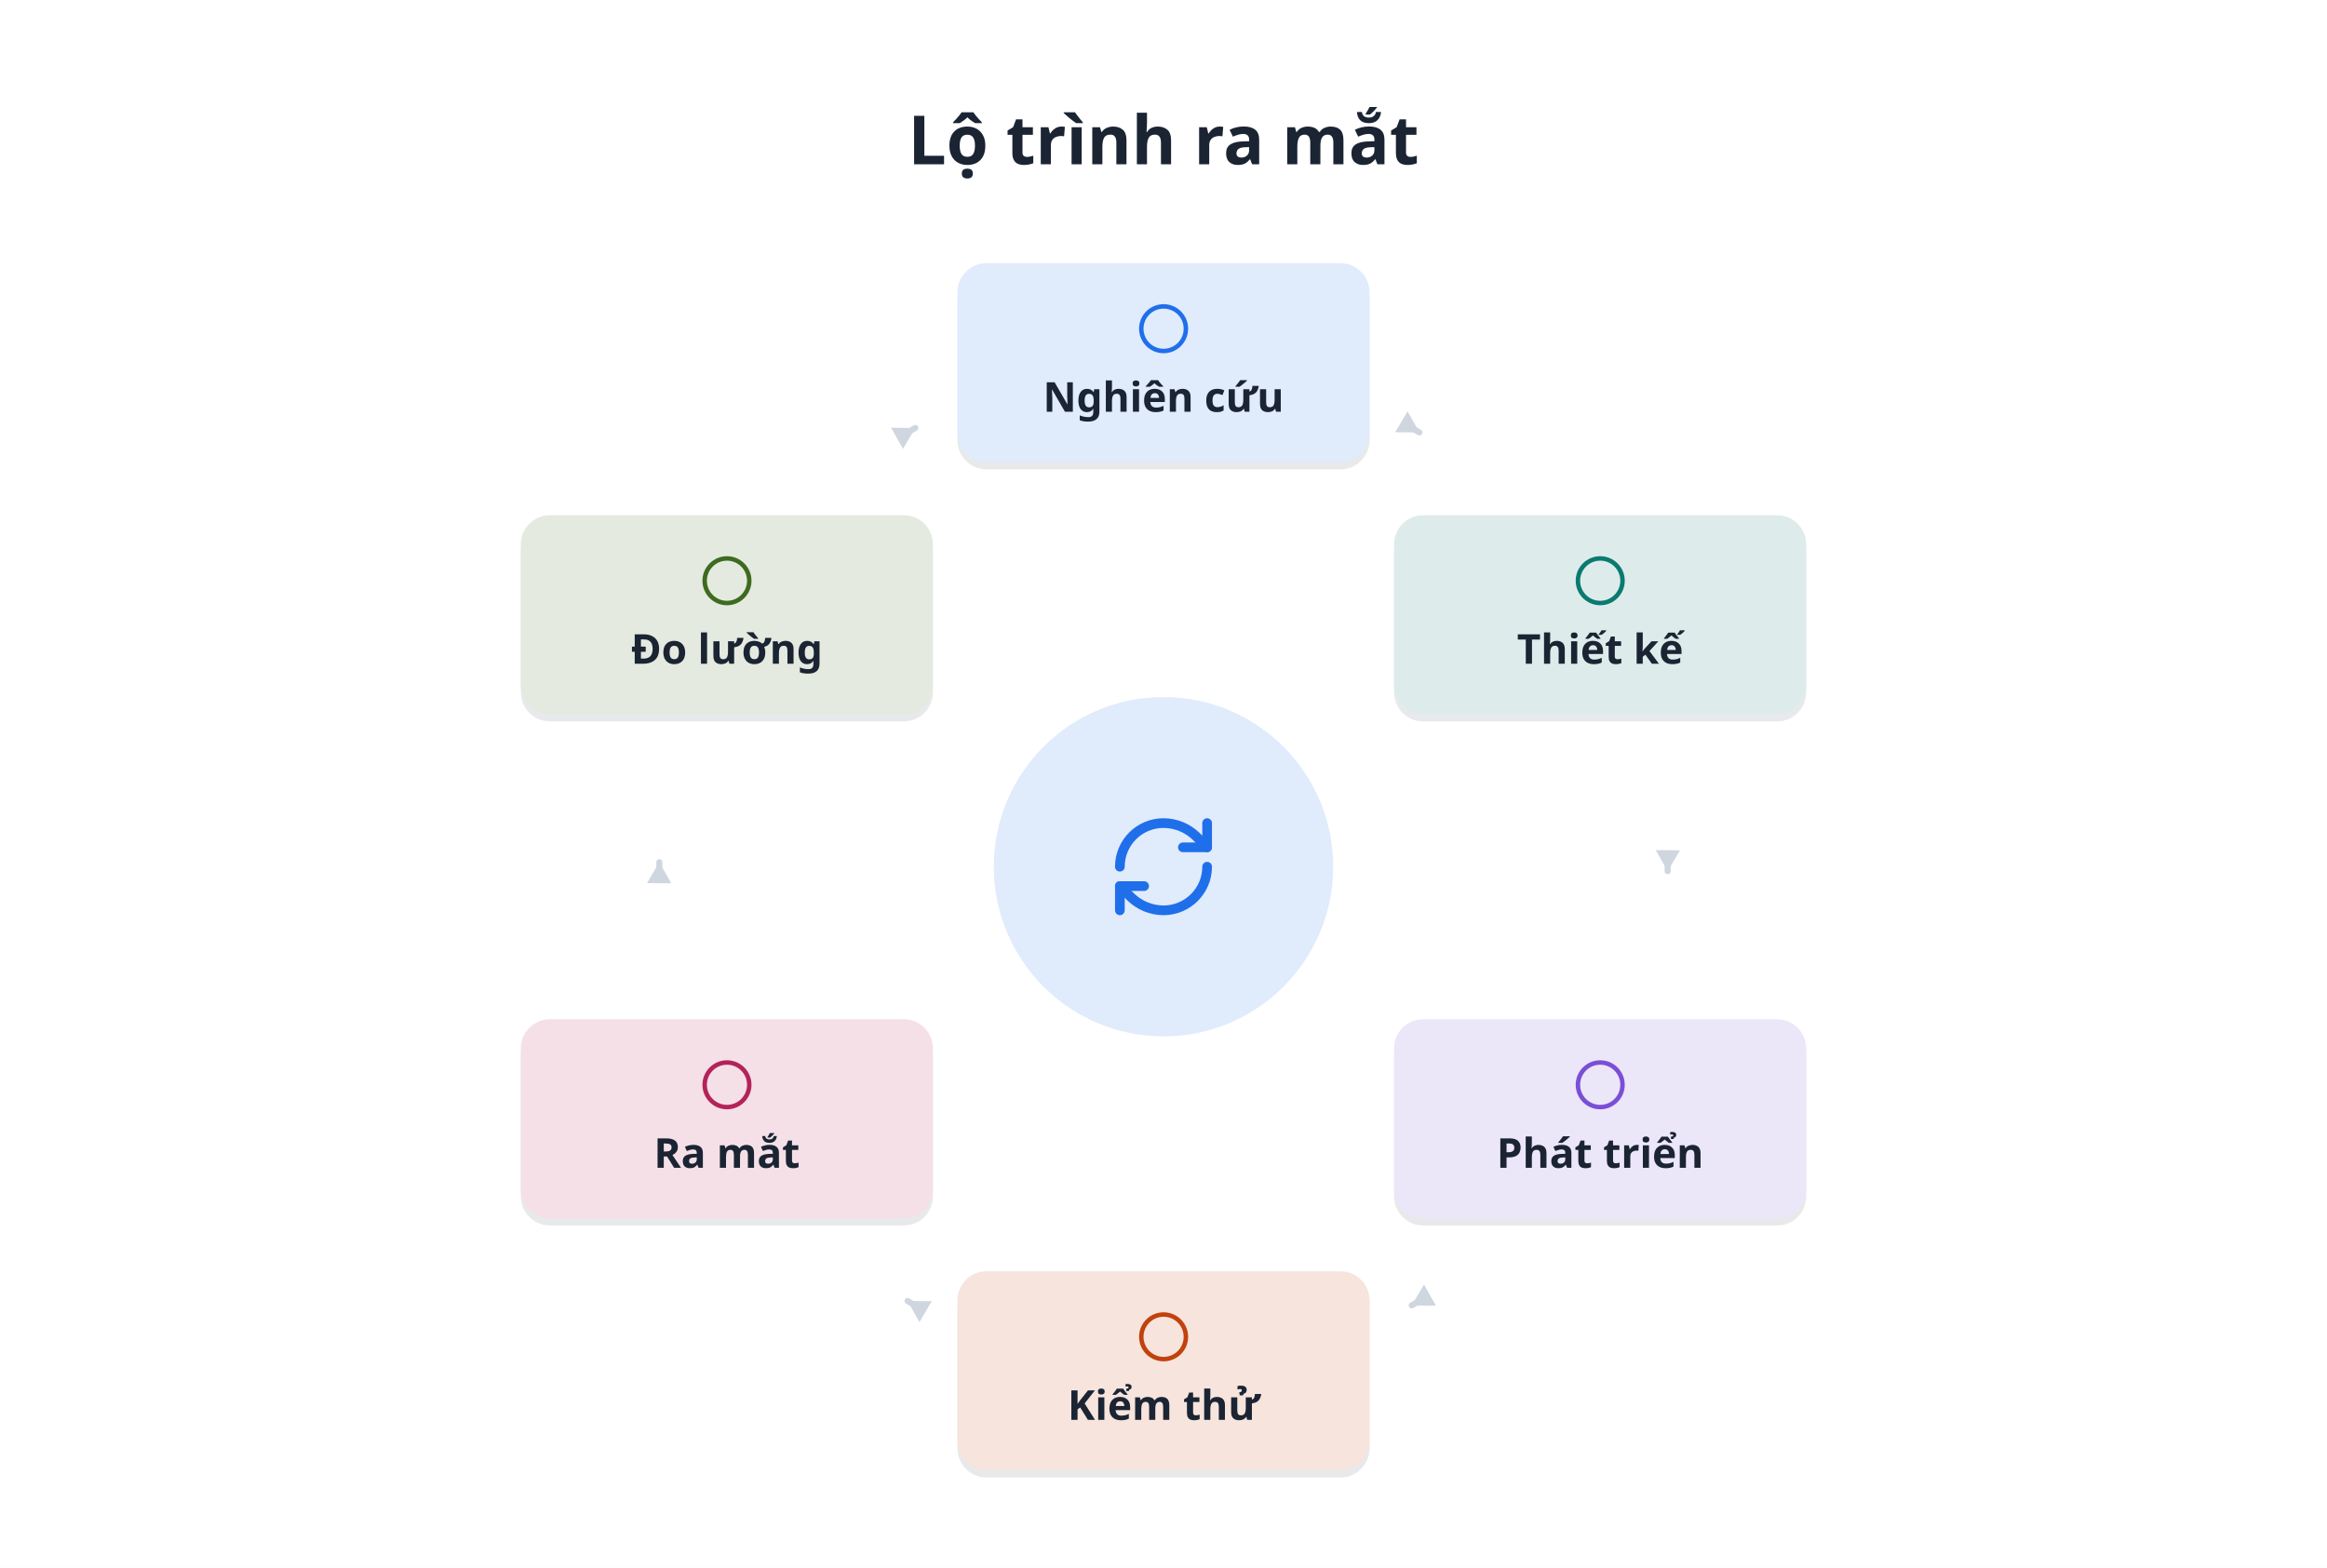
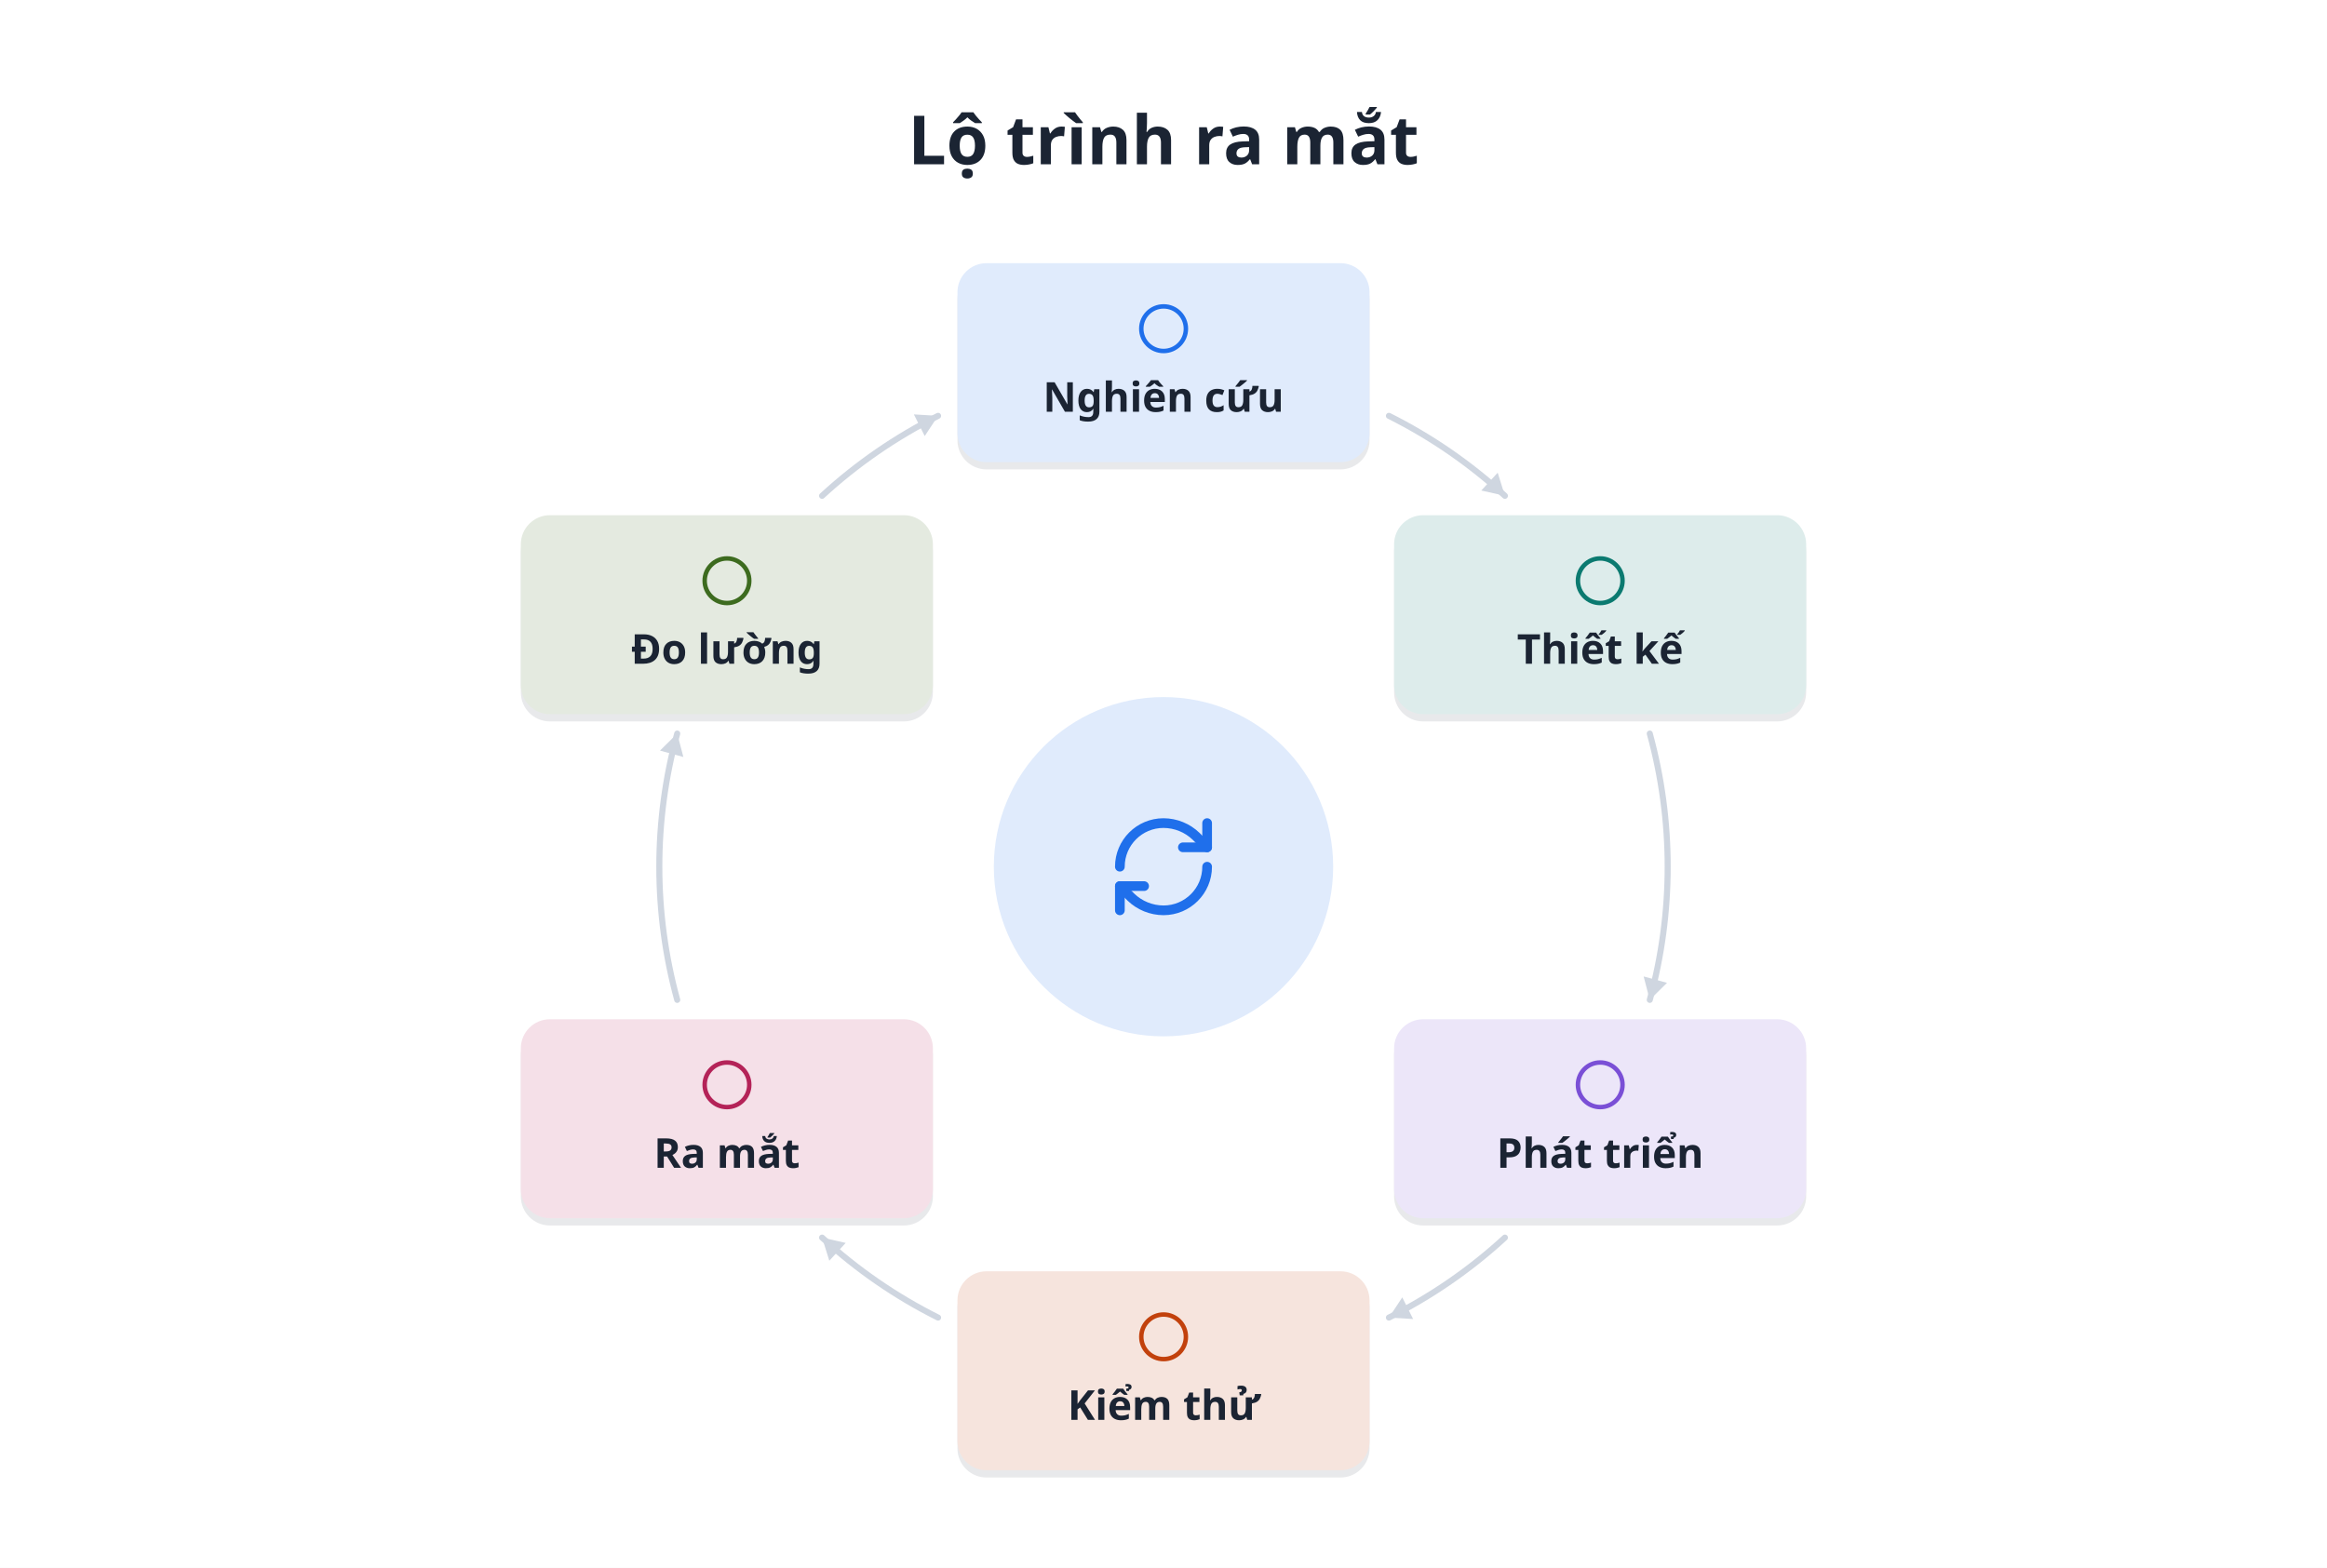
<svg xmlns="http://www.w3.org/2000/svg" viewBox="0 0 960 647" width="960" height="647" font-family="Be Vietnam Pro, sans-serif">
  <rect x="0" y="0" width="960" height="647" fill="#ffffff" data-role="background" />
  <text x="480" y="67.79" font-size="28" font-weight="700" text-anchor="middle" fill="#1b2433" data-role="title">Lộ trình ra mắt</text>
  <circle cx="480" cy="357.65" r="70" fill="#e0ebfc" stroke="none" data-role="decoration" />
  <g transform="translate(456 333.65) scale(2)" fill="none" stroke="#1f6feb" stroke-width="2" stroke-linecap="round" stroke-linejoin="round" data-role="decoration">
    <path d="M3 12a9 9 0 0 1 9-9 9.75 9.75 0 0 1 6.74 2.74L21 8" />
    <path d="M21 3v5h-5" />
    <path d="M21 12a9 9 0 0 1-9 9 9.75 9.75 0 0 1-6.74-2.74L3 16" />
    <path d="M8 16H3v5" />
  </g>
-   <path d="M582.39 176.60A208 208 0 0 1 585.60 178.45" fill="none" stroke="#cfd6e0" stroke-width="2.5" stroke-linecap="round" stroke-linejoin="round" data-role="connector" />
-   <path d="M585.60 178.45L575.60 178.36L580.68 169.74Z" fill="#cfd6e0" stroke="none" stroke-width="0" stroke-linecap="round" stroke-linejoin="round" data-role="connector" />
-   <path d="M687.99 355.80A208 208 0 0 1 687.99 359.50" fill="none" stroke="#cfd6e0" stroke-width="2.5" stroke-linecap="round" stroke-linejoin="round" data-role="connector" />
-   <path d="M687.99 359.50L683.07 350.80L693.07 350.89Z" fill="#cfd6e0" stroke="none" stroke-width="0" stroke-linecap="round" stroke-linejoin="round" data-role="connector" />
-   <path d="M585.60 536.85A208 208 0 0 1 582.39 538.70" fill="none" stroke="#cfd6e0" stroke-width="2.5" stroke-linecap="round" stroke-linejoin="round" data-role="connector" />
-   <path d="M582.39 538.70L587.47 530.09L592.39 538.79Z" fill="#cfd6e0" stroke="none" stroke-width="0" stroke-linecap="round" stroke-linejoin="round" data-role="connector" />
-   <path d="M377.61 538.70A208 208 0 0 1 374.40 536.85" fill="none" stroke="#cfd6e0" stroke-width="2.5" stroke-linecap="round" stroke-linejoin="round" data-role="connector" />
-   <path d="M374.40 536.85L384.40 536.94L379.32 545.56Z" fill="#cfd6e0" stroke="none" stroke-width="0" stroke-linecap="round" stroke-linejoin="round" data-role="connector" />
-   <path d="M272.01 359.50A208 208 0 0 1 272.01 355.80" fill="none" stroke="#cfd6e0" stroke-width="2.5" stroke-linecap="round" stroke-linejoin="round" data-role="connector" />
-   <path d="M272.01 355.80L276.93 364.50L266.93 364.41Z" fill="#cfd6e0" stroke="none" stroke-width="0" stroke-linecap="round" stroke-linejoin="round" data-role="connector" />
-   <path d="M374.40 178.45A208 208 0 0 1 377.61 176.60" fill="none" stroke="#cfd6e0" stroke-width="2.5" stroke-linecap="round" stroke-linejoin="round" data-role="connector" />
-   <path d="M377.61 176.60L372.53 185.21L367.61 176.51Z" fill="#cfd6e0" stroke="none" stroke-width="0" stroke-linecap="round" stroke-linejoin="round" data-role="connector" />
+   <path d="M573.00 171.60A208 208 0 0 1 620.85 204.60" fill="none" stroke="#cfd6e0" stroke-width="2.5" stroke-linecap="round" stroke-linejoin="round" data-role="connector" />
+   <path d="M620.85 204.60L611.10 202.41L617.87 195.06Z" fill="#cfd6e0" stroke="none" stroke-width="0" stroke-linecap="round" stroke-linejoin="round" data-role="connector" />
+   <path d="M680.61 302.70A208 208 0 0 1 680.61 412.60" fill="none" stroke="#cfd6e0" stroke-width="2.5" stroke-linecap="round" stroke-linejoin="round" data-role="connector" />
+   <path d="M680.61 412.60L678.08 402.93L687.72 405.57Z" fill="#cfd6e0" stroke="none" stroke-width="0" stroke-linecap="round" stroke-linejoin="round" data-role="connector" />
+   <path d="M620.85 510.70A208 208 0 0 1 573.00 543.70" fill="none" stroke="#cfd6e0" stroke-width="2.5" stroke-linecap="round" stroke-linejoin="round" data-role="connector" />
+   <path d="M573.00 543.70L578.51 535.36L582.98 544.30Z" fill="#cfd6e0" stroke="none" stroke-width="0" stroke-linecap="round" stroke-linejoin="round" data-role="connector" />
+   <path d="M387.00 543.70A208 208 0 0 1 339.15 510.70" fill="none" stroke="#cfd6e0" stroke-width="2.5" stroke-linecap="round" stroke-linejoin="round" data-role="connector" />
+   <path d="M339.15 510.70L348.90 512.89L342.13 520.24Z" fill="#cfd6e0" stroke="none" stroke-width="0" stroke-linecap="round" stroke-linejoin="round" data-role="connector" />
+   <path d="M279.39 412.60A208 208 0 0 1 279.39 302.70" fill="none" stroke="#cfd6e0" stroke-width="2.5" stroke-linecap="round" stroke-linejoin="round" data-role="connector" />
+   <path d="M279.39 302.70L281.92 312.37L272.28 309.73Z" fill="#cfd6e0" stroke="none" stroke-width="0" stroke-linecap="round" stroke-linejoin="round" data-role="connector" />
+   <path d="M339.15 204.60A208 208 0 0 1 387.00 171.60" fill="none" stroke="#cfd6e0" stroke-width="2.5" stroke-linecap="round" stroke-linejoin="round" data-role="connector" />
+   <path d="M387.00 171.60L381.49 179.94L377.02 171.00Z" fill="#cfd6e0" stroke="none" stroke-width="0" stroke-linecap="round" stroke-linejoin="round" data-role="connector" />
  <rect x="395" y="111.6" width="170" height="82.1" rx="12" fill="#e8e9eb" stroke="none" />
  <rect x="395" y="108.6" width="170" height="82.1" rx="12" fill="#e0ebfc" stroke="none" data-node-id="n1" data-role="node-box" />
  <g transform="translate(469 124.6) scale(0.92)" fill="none" stroke="#1f6feb" stroke-width="2" stroke-linecap="round" stroke-linejoin="round" data-node-id="n1" data-role="node-icon">
    <circle cx="12" cy="12" r="10" />
  </g>
  <text x="480" y="169.9" font-size="17" font-weight="600" text-anchor="middle" fill="#1b2433" data-node-id="n1" data-role="node-label">Nghiên cứu</text>
  <rect x="575.13" y="215.6" width="170" height="82.1" rx="12" fill="#e8e9eb" stroke="none" />
  <rect x="575.13" y="212.6" width="170" height="82.1" rx="12" fill="#ddeceb" stroke="none" data-node-id="n2" data-role="node-box" />
  <g transform="translate(649.13 228.6) scale(0.92)" fill="none" stroke="#0b7a70" stroke-width="2" stroke-linecap="round" stroke-linejoin="round" data-node-id="n2" data-role="node-icon">
    <circle cx="12" cy="12" r="10" />
  </g>
  <text x="660.13" y="273.9" font-size="17" font-weight="600" text-anchor="middle" fill="#1b2433" data-node-id="n2" data-role="node-label">Thiết kế</text>
  <rect x="575.13" y="423.6" width="170" height="82.1" rx="12" fill="#e8e9eb" stroke="none" />
  <rect x="575.13" y="420.6" width="170" height="82.1" rx="12" fill="#ece6f9" stroke="none" data-node-id="n3" data-role="node-box" />
  <g transform="translate(649.13 436.6) scale(0.92)" fill="none" stroke="#7a4fd6" stroke-width="2" stroke-linecap="round" stroke-linejoin="round" data-node-id="n3" data-role="node-icon">
    <circle cx="12" cy="12" r="10" />
  </g>
  <text x="660.13" y="481.9" font-size="17" font-weight="600" text-anchor="middle" fill="#1b2433" data-node-id="n3" data-role="node-label">Phát triển</text>
  <rect x="395" y="527.6" width="170" height="82.1" rx="12" fill="#e8e9eb" stroke="none" />
  <rect x="395" y="524.6" width="170" height="82.1" rx="12" fill="#f6e4dd" stroke="none" data-node-id="n4" data-role="node-box" />
  <g transform="translate(469 540.6) scale(0.92)" fill="none" stroke="#c2410c" stroke-width="2" stroke-linecap="round" stroke-linejoin="round" data-node-id="n4" data-role="node-icon">
    <circle cx="12" cy="12" r="10" />
  </g>
  <text x="480" y="585.9" font-size="17" font-weight="600" text-anchor="middle" fill="#1b2433" data-node-id="n4" data-role="node-label">Kiểm thử</text>
  <rect x="214.87" y="423.6" width="170" height="82.1" rx="12" fill="#e8e9eb" stroke="none" />
  <rect x="214.87" y="420.6" width="170" height="82.1" rx="12" fill="#f5e0e8" stroke="none" data-node-id="n5" data-role="node-box" />
  <g transform="translate(288.87 436.6) scale(0.92)" fill="none" stroke="#b42358" stroke-width="2" stroke-linecap="round" stroke-linejoin="round" data-node-id="n5" data-role="node-icon">
    <circle cx="12" cy="12" r="10" />
  </g>
  <text x="299.87" y="481.9" font-size="17" font-weight="600" text-anchor="middle" fill="#1b2433" data-node-id="n5" data-role="node-label">Ra mắt</text>
  <rect x="214.87" y="215.6" width="170" height="82.1" rx="12" fill="#e8e9eb" stroke="none" />
  <rect x="214.87" y="212.6" width="170" height="82.1" rx="12" fill="#e4eae0" stroke="none" data-node-id="n6" data-role="node-box" />
  <g transform="translate(288.87 228.6) scale(0.92)" fill="none" stroke="#3d6b1f" stroke-width="2" stroke-linecap="round" stroke-linejoin="round" data-node-id="n6" data-role="node-icon">
    <circle cx="12" cy="12" r="10" />
  </g>
  <text x="299.87" y="273.9" font-size="17" font-weight="600" text-anchor="middle" fill="#1b2433" data-node-id="n6" data-role="node-label">Đo lường</text>
</svg>
